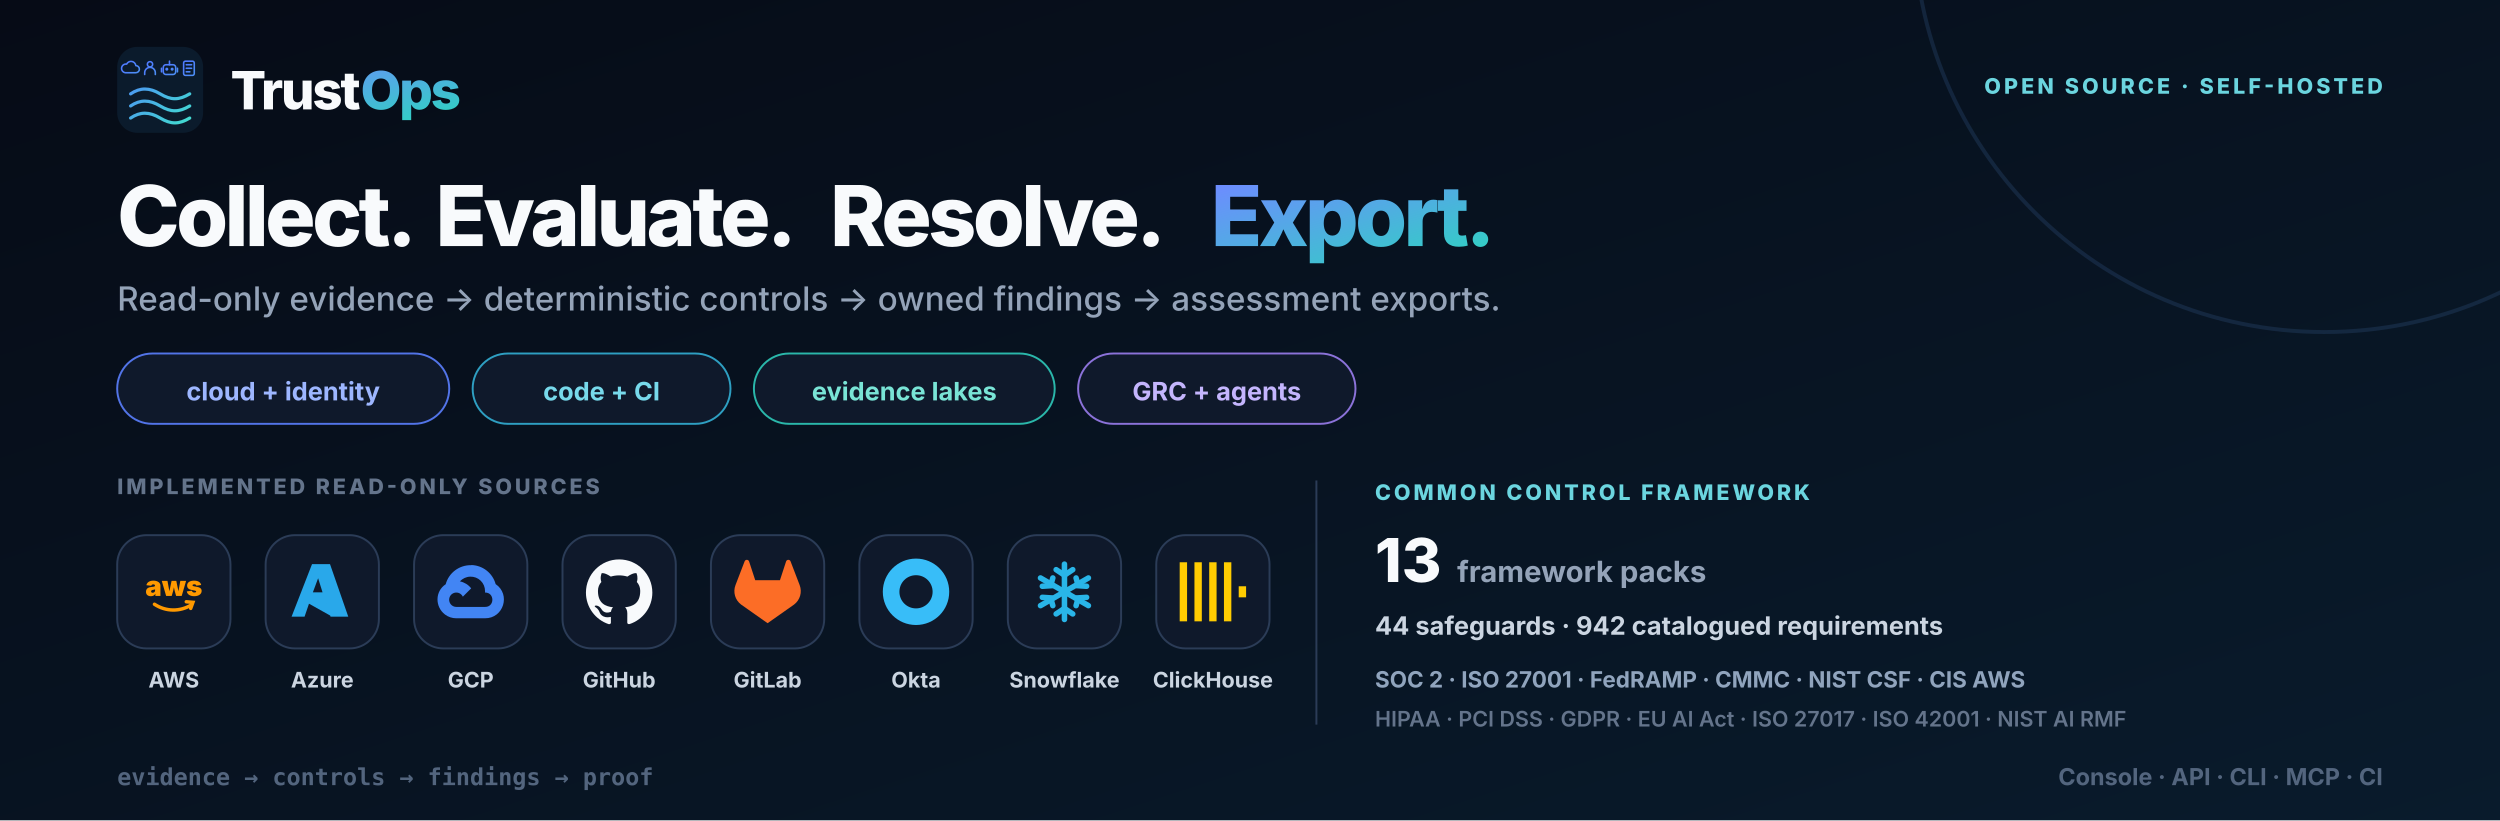
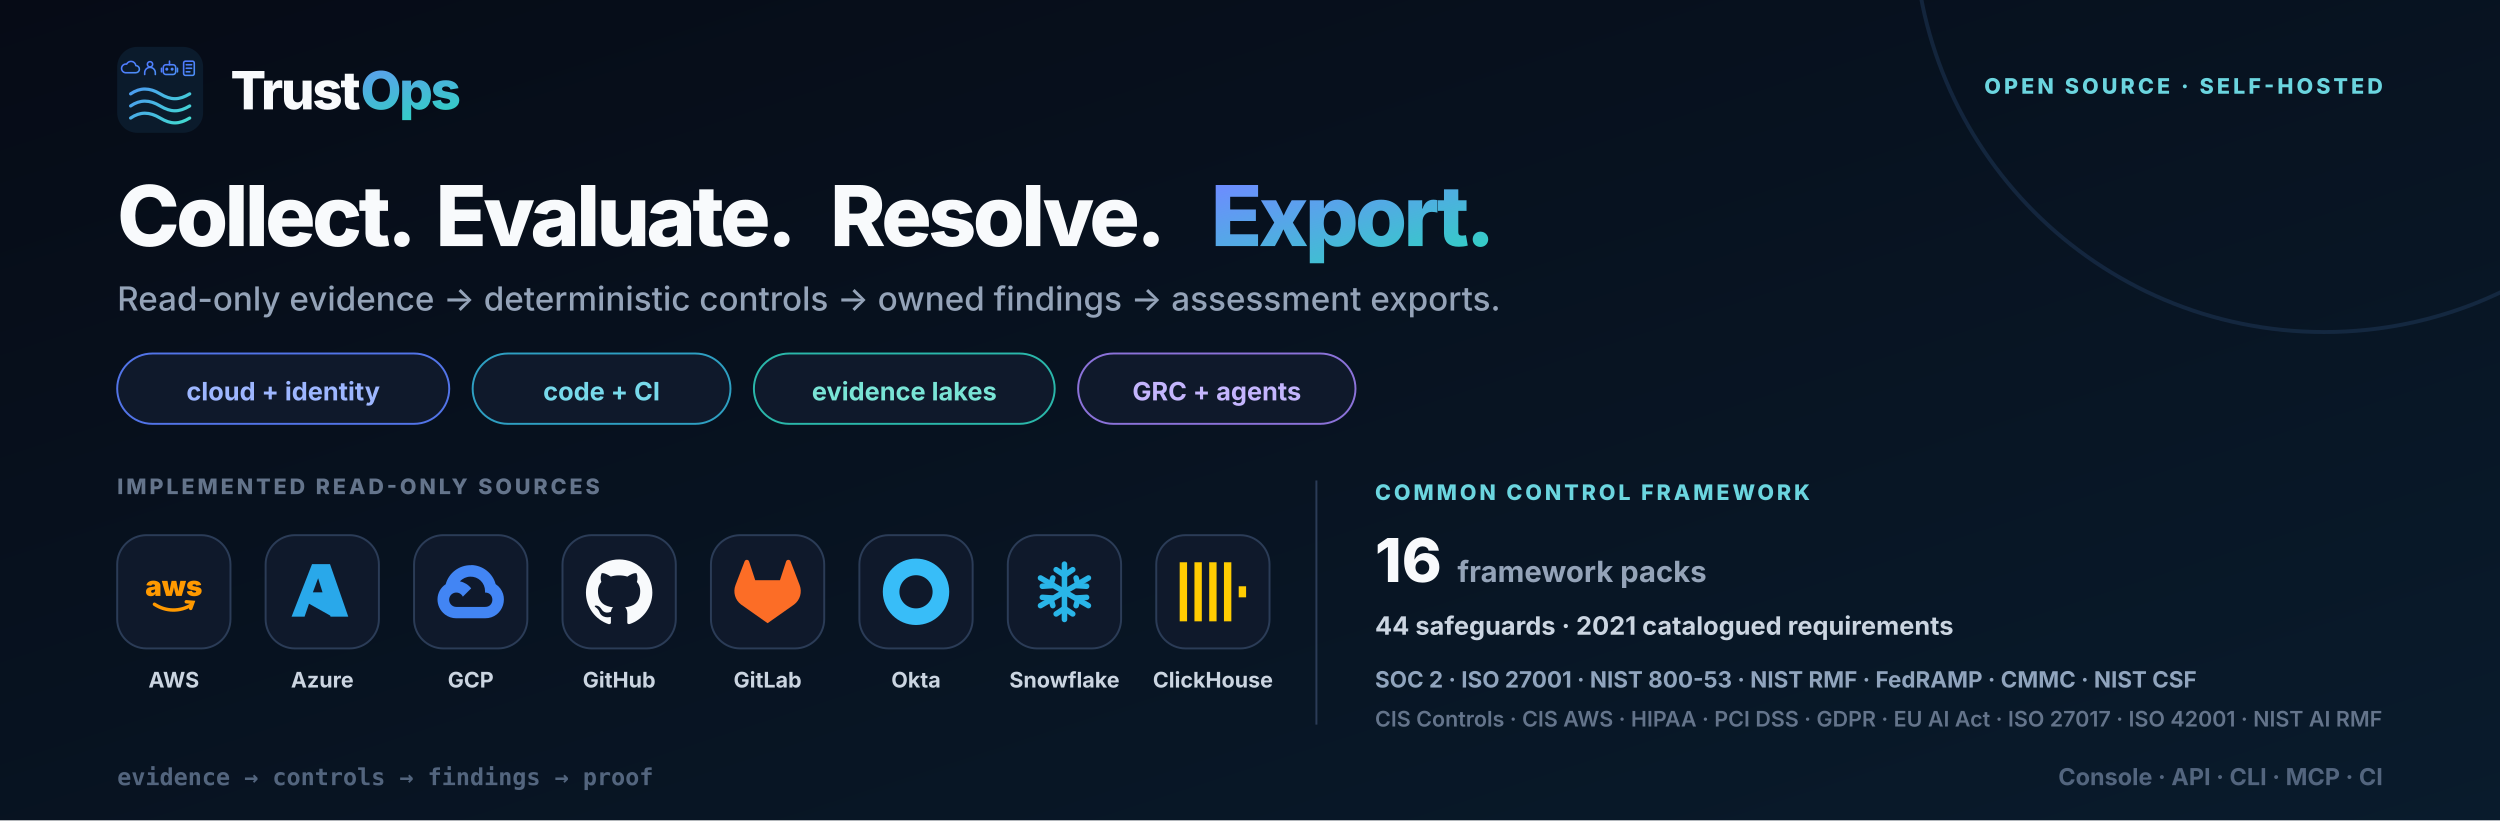
<svg xmlns="http://www.w3.org/2000/svg" width="1280" height="420" viewBox="0 0 1280 420" role="img" aria-labelledby="title desc">
  <defs>
    <linearGradient id="bg" x1="0" y1="0" x2="1" y2="1">
      <stop stop-color="#060b16" />
      <stop offset="1" stop-color="#091b2c" />
    </linearGradient>
    <linearGradient id="brand" x1="0" y1="0" x2="1" y2="1">
      <stop stop-color="#6d8cff" />
      <stop offset="1" stop-color="#2dd4bf" />
    </linearGradient>
    <symbol id="mark" viewBox="0 0 64 64">
      <defs>
        <linearGradient id="accent" gradientUnits="userSpaceOnUse" x1="4" y1="7" x2="55" y2="58">
          <stop stop-color="#4f7cff" />
          <stop offset="1" stop-color="#42dfcf" />
        </linearGradient>
      </defs>
      <rect width="64" height="64" rx="15" fill="#0b1b2c" />
      <g fill="none" stroke="url(#accent)" color="#5b9aff" stroke-linecap="round" stroke-linejoin="round">
        <g stroke-width="1.8">
          <g transform="translate(4 10) scale(.66)">
            <path d="M3 14h12a4 4 0 0 0 0-8 5.5 5.5 0 0 0-10.4-1.7A4.5 4.5 0 0 0 3 14Z" />
          </g>
          <g transform="translate(18.5 10) scale(.66)">
            <circle cx="9" cy="4.5" r="3" />
            <path d="M3 16v-2a6 6 0 0 1 12 0v2" />
          </g>
          <g transform="translate(33 10) scale(.66)">
            <rect x="2" y="5" width="14" height="11" rx="3" />
            <path d="M9 5V1M0 9v4M18 9v4" />
            <circle cx="6" cy="10" r=".9" fill="currentColor" />
            <circle cx="12" cy="10" r=".9" fill="currentColor" />
          </g>
          <g transform="translate(47.5 10) scale(.66)">
            <rect x="3" y="1" width="12" height="16" rx="2" />
            <path d="M6 5h6M6 9h6M6 13h4" />
          </g>
        </g>
        <g stroke-width="2.4">
          <path d="M10 35c7-4.8 14-4.8 22 0s14 4.8 22 0M10 44c7-4.8 14-4.8 22 0s14 4.8 22 0M10 53c7-4.8 14-4.8 22 0s14 4.8 22 0" />
        </g>
      </g>
    </symbol>
    <symbol id="aws" viewBox="0 0 24 24">
      <text x="12" y="13.5" text-anchor="middle" font-size="10" font-weight="850" fill="currentColor">aws</text>
      <path d="M5 16.5c4.1 2.7 9.2 2.8 13.4.2M16.5 15.6l2.4.2-.8 2.2" fill="none" stroke="currentColor" stroke-width="1.25" stroke-linecap="round" />
    </symbol>
    <symbol id="azure" viewBox="0 0 24 24">
      <path d="M8.3 2h6.5l6.6 19H15l-1.6-4.7H7.2L5.6 21H.9L8.3 2Zm.3 10.2h3.5l-1.6-5.1-1.9 5.1Zm3.8 2 3.2 6.8-8.4-4.7h6.1l-.9-2.1Z" fill="currentColor" />
    </symbol>
    <symbol id="gcp" viewBox="0 0 24 24">
      <path d="M12.19 2.38a9.344 9.344 0 0 0-9.234 6.893c-3.875 2.551-3.922 8.11-.247 10.941a6.717 6.717 0 0 0 4.077 1.356h10.394c6.687.053 9.376-8.605 3.835-12.35a9.365 9.365 0 0 0-8.825-6.893Zm-.358 4.146a5.186 5.186 0 0 1 5.348 5.228v.518c3.53-.07 3.53 5.262 0 5.193H6.785a2.597 2.597 0 1 1 2.371-3.698l3.013-3.012A6.747 6.747 0 0 0 8.11 8.24a5.186 5.186 0 0 1 3.722-1.714Z" fill="currentColor" />
    </symbol>
    <symbol id="github" viewBox="0 0 24 24">
      <path d="M12 .297c-6.63 0-12 5.373-12 12 0 5.303 3.438 9.8 8.205 11.385.6.113.82-.258.82-.577l-.015-2.04c-3.338.724-4.042-1.61-4.042-1.61-.546-1.385-1.335-1.755-1.335-1.755-1.087-.744.084-.729.084-.729 1.205.084 1.838 1.236 1.838 1.236 1.07 1.835 2.809 1.305 3.495.998.108-.776.417-1.305.76-1.605-2.665-.3-5.466-1.332-5.466-5.93 0-1.31.465-2.38 1.235-3.22-.135-.303-.54-1.523.105-3.176 0 0 1.005-.322 3.3 1.23a10.49 10.49 0 0 1 6 0c2.28-1.552 3.285-1.23 3.285-1.23.645 1.653.24 2.873.12 3.176.765.84 1.23 1.91 1.23 3.22 0 4.61-2.805 5.625-5.475 5.92.42.36.81 1.096.81 2.22l-.015 3.286c0 .315.21.69.825.57C20.565 22.092 24 17.592 24 12.297c0-6.627-5.373-12-12-12Z" fill="currentColor" />
    </symbol>
    <symbol id="gitlab" viewBox="0 0 24 24">
      <path d="m23.6 9.593-.034-.087L20.3.981a.86.86 0 0 0-1.626.089l-2.205 6.748H7.538L5.332 1.07a.86.86 0 0 0-1.626-.09L.433 9.502l-.032.086a6.066 6.066 0 0 0 2.012 7.01L12 23.35l9.579-6.744a6.068 6.068 0 0 0 2.021-7.013Z" fill="currentColor" />
    </symbol>
    <symbol id="okta" viewBox="0 0 24 24">
      <path d="M12 0C5.389 0 0 5.35 0 12s5.35 12 12 12 12-5.35 12-12S18.611 0 12 0Zm0 18c-3.325 0-6-2.675-6-6s2.675-6 6-6 6 2.675 6 6-2.675 6-6 6Z" fill="currentColor" />
    </symbol>
    <symbol id="snowflake" viewBox="0 0 24 24">
      <g fill="none" stroke="currentColor" stroke-width="2" stroke-linecap="round">
        <path d="M12 2v20M3.34 7l17.32 10M3.34 17 20.66 7" />
        <path d="m9 4 3 2 3-2M9 20l3-2 3 2M4 10l3-.2.8-2.8M20 14l-3 .2-.8 2.8M4 14l3 .2.8 2.8M20 10l-3-.2-.8-2.8" />
      </g>
    </symbol>
    <symbol id="clickhouse" viewBox="0 0 24 24">
      <path d="M21.333 10H24v4h-2.667ZM16 1.335h2.667v21.33H16Zm-5.333 0h2.666v21.33h-2.666ZM0 22.665V1.335h2.667v21.33Zm5.333-21.33H8v21.33H5.333Z" fill="currentColor" />
    </symbol>
    <style>.font { font-family: Inter, ui-sans-serif, system-ui, -apple-system, BlinkMacSystemFont, 'Segoe UI', sans-serif; }</style>
  </defs>
  <rect width="1280" height="420" fill="url(#bg)" />
  <circle cx="1190" cy="-40" r="210" fill="none" stroke="#27456c" stroke-width="2" opacity=".38" />
  <g class="font">
    <g transform="translate(60 24)">
      <use width="44" height="44" href="#mark" />
      <text x="58" y="32" font-size="27" font-weight="830" letter-spacing="-1.1" fill="#f8fafc">Trust<tspan fill="url(#brand)">Ops</tspan>
      </text>
    </g>
    <text x="1220" y="48" text-anchor="end" font-size="11" font-weight="760" letter-spacing="1.6" fill="#6bd5df">OPEN SOURCE · SELF-HOSTED</text>
    <text x="60" y="126" font-size="43" font-weight="840" letter-spacing="-1.8" fill="#f8fafc">Collect.</text>
    <text x="223" y="126" font-size="43" font-weight="840" letter-spacing="-1.8" fill="#f8fafc">Evaluate.</text>
    <text x="425" y="126" font-size="43" font-weight="840" letter-spacing="-1.8" fill="#f8fafc">Resolve.</text>
    <text x="620" y="126" font-size="43" font-weight="840" letter-spacing="-1.8" fill="url(#brand)">Export.</text>
    <text x="60" y="159" font-size="17" font-weight="520" fill="#94a3b8">Read-only evidence → deterministic controls → owned findings → assessment exports.</text>
    <g transform="translate(60 181)">
      <rect width="170" height="36" rx="18" fill="#0f192b" stroke="#5274e8" />
      <text x="85" y="24" text-anchor="middle" font-size="13" font-weight="700" fill="#9db6ff">cloud + identity</text>
      <rect x="182" width="132" height="36" rx="18" fill="#0f192b" stroke="#2e9fc2" />
      <text x="248" y="24" text-anchor="middle" font-size="13" font-weight="700" fill="#77d9eb">code + CI</text>
      <rect x="326" width="154" height="36" rx="18" fill="#0f192b" stroke="#2ab7aa" />
      <text x="403" y="24" text-anchor="middle" font-size="13" font-weight="700" fill="#79e4d6">evidence lakes</text>
      <rect x="492" width="142" height="36" rx="18" fill="#0f192b" stroke="#8b72d9" />
      <text x="563" y="24" text-anchor="middle" font-size="13" font-weight="700" fill="#c4b5fd">GRC + agents</text>
    </g>
    <text x="60" y="253" font-size="11" font-weight="760" letter-spacing="1.5" fill="#64748b">IMPLEMENTED READ-ONLY SOURCES</text>
    <g transform="translate(60 274)" style="color:#ff9900">
      <rect width="58" height="58" rx="15" fill="#0f192b" stroke="#2b3c57" />
      <use x="12" y="12" width="34" height="34" href="#aws" />
      <text x="29" y="78" text-anchor="middle" font-size="11" font-weight="650" fill="#cbd5e1">AWS</text>
    </g>
    <g transform="translate(136 274)" style="color:#29a8ea">
      <rect width="58" height="58" rx="15" fill="#0f192b" stroke="#2b3c57" />
      <use x="12" y="12" width="34" height="34" href="#azure" />
      <text x="29" y="78" text-anchor="middle" font-size="11" font-weight="650" fill="#cbd5e1">Azure</text>
    </g>
    <g transform="translate(212 274)" style="color:#4285f4">
      <rect width="58" height="58" rx="15" fill="#0f192b" stroke="#2b3c57" />
      <use x="12" y="12" width="34" height="34" href="#gcp" />
      <text x="29" y="78" text-anchor="middle" font-size="11" font-weight="650" fill="#cbd5e1">GCP</text>
    </g>
    <g transform="translate(288 274)" style="color:#f8fafc">
      <rect width="58" height="58" rx="15" fill="#0f192b" stroke="#2b3c57" />
      <use x="12" y="12" width="34" height="34" href="#github" />
      <text x="29" y="78" text-anchor="middle" font-size="11" font-weight="650" fill="#cbd5e1">GitHub</text>
    </g>
    <g transform="translate(364 274)" style="color:#fc6d26">
      <rect width="58" height="58" rx="15" fill="#0f192b" stroke="#2b3c57" />
      <use x="12" y="12" width="34" height="34" href="#gitlab" />
      <text x="29" y="78" text-anchor="middle" font-size="11" font-weight="650" fill="#cbd5e1">GitLab</text>
    </g>
    <g transform="translate(440 274)" style="color:#38bdf8">
      <rect width="58" height="58" rx="15" fill="#0f192b" stroke="#2b3c57" />
      <use x="12" y="12" width="34" height="34" href="#okta" />
      <text x="29" y="78" text-anchor="middle" font-size="11" font-weight="650" fill="#cbd5e1">Okta</text>
    </g>
    <g transform="translate(516 274)" style="color:#29b5e8">
      <rect width="58" height="58" rx="15" fill="#0f192b" stroke="#2b3c57" />
      <use x="12" y="12" width="34" height="34" href="#snowflake" />
      <text x="29" y="78" text-anchor="middle" font-size="11" font-weight="650" fill="#cbd5e1">Snowflake</text>
    </g>
    <g transform="translate(592 274)" style="color:#ffcc01">
      <rect width="58" height="58" rx="15" fill="#0f192b" stroke="#2b3c57" />
      <use x="12" y="12" width="34" height="34" href="#clickhouse" />
      <text x="29" y="78" text-anchor="middle" font-size="11" font-weight="650" fill="#cbd5e1">ClickHouse</text>
    </g>
    <line x1="674" y1="246" x2="674" y2="371" stroke="#2b3c57" />
    <g transform="translate(704 246)">
      <text x="0" y="10" font-size="11" font-weight="780" letter-spacing="1.5" fill="#6bd5df">COMMON CONTROL FRAMEWORK</text>
-       <text x="0" y="52" font-size="31" font-weight="840" fill="#f8fafc">13<tspan dx="8" font-size="15" font-weight="650" fill="#94a3b8">framework packs</tspan>
+       <text x="0" y="52" font-size="31" font-weight="840" fill="#f8fafc">16<tspan dx="8" font-size="15" font-weight="650" fill="#94a3b8">framework packs</tspan>
      </text>
-       <text x="0" y="79" font-size="13" font-weight="650" fill="#cbd5e1">44 safeguards · 942 catalogued requirements</text>
-       <text x="0" y="106" font-size="11.5" font-weight="650" fill="#90a4bd">SOC 2 · ISO 27001 · FedRAMP · CMMC · NIST CSF · CIS AWS</text>
-       <text x="0" y="126" font-size="11" font-weight="620" fill="#64748b">HIPAA · PCI DSS · GDPR · EU AI Act · ISO 27017 · ISO 42001 · NIST AI RMF</text>
+       <text x="0" y="79" font-size="13" font-weight="650" fill="#cbd5e1">44 safeguards · 2021 catalogued requirements</text>
+       <text x="0" y="106" font-size="11.5" font-weight="650" fill="#90a4bd">SOC 2 · ISO 27001 · NIST 800-53 · NIST RMF · FedRAMP · CMMC · NIST CSF</text>
+       <text x="0" y="126" font-size="11" font-weight="620" fill="#64748b">CIS Controls · CIS AWS · HIPAA · PCI DSS · GDPR · EU AI Act · ISO 27017 · ISO 42001 · NIST AI RMF</text>
    </g>
    <text x="60" y="402" font-family="ui-monospace, SFMono-Regular, Menlo, monospace" font-size="12" font-weight="650" fill="#53657e">evidence → controls → findings → proof</text>
    <text x="1220" y="402" text-anchor="end" font-size="12" font-weight="650" fill="#53657e">Console · API · CLI · MCP · CI</text>
  </g>
</svg>
